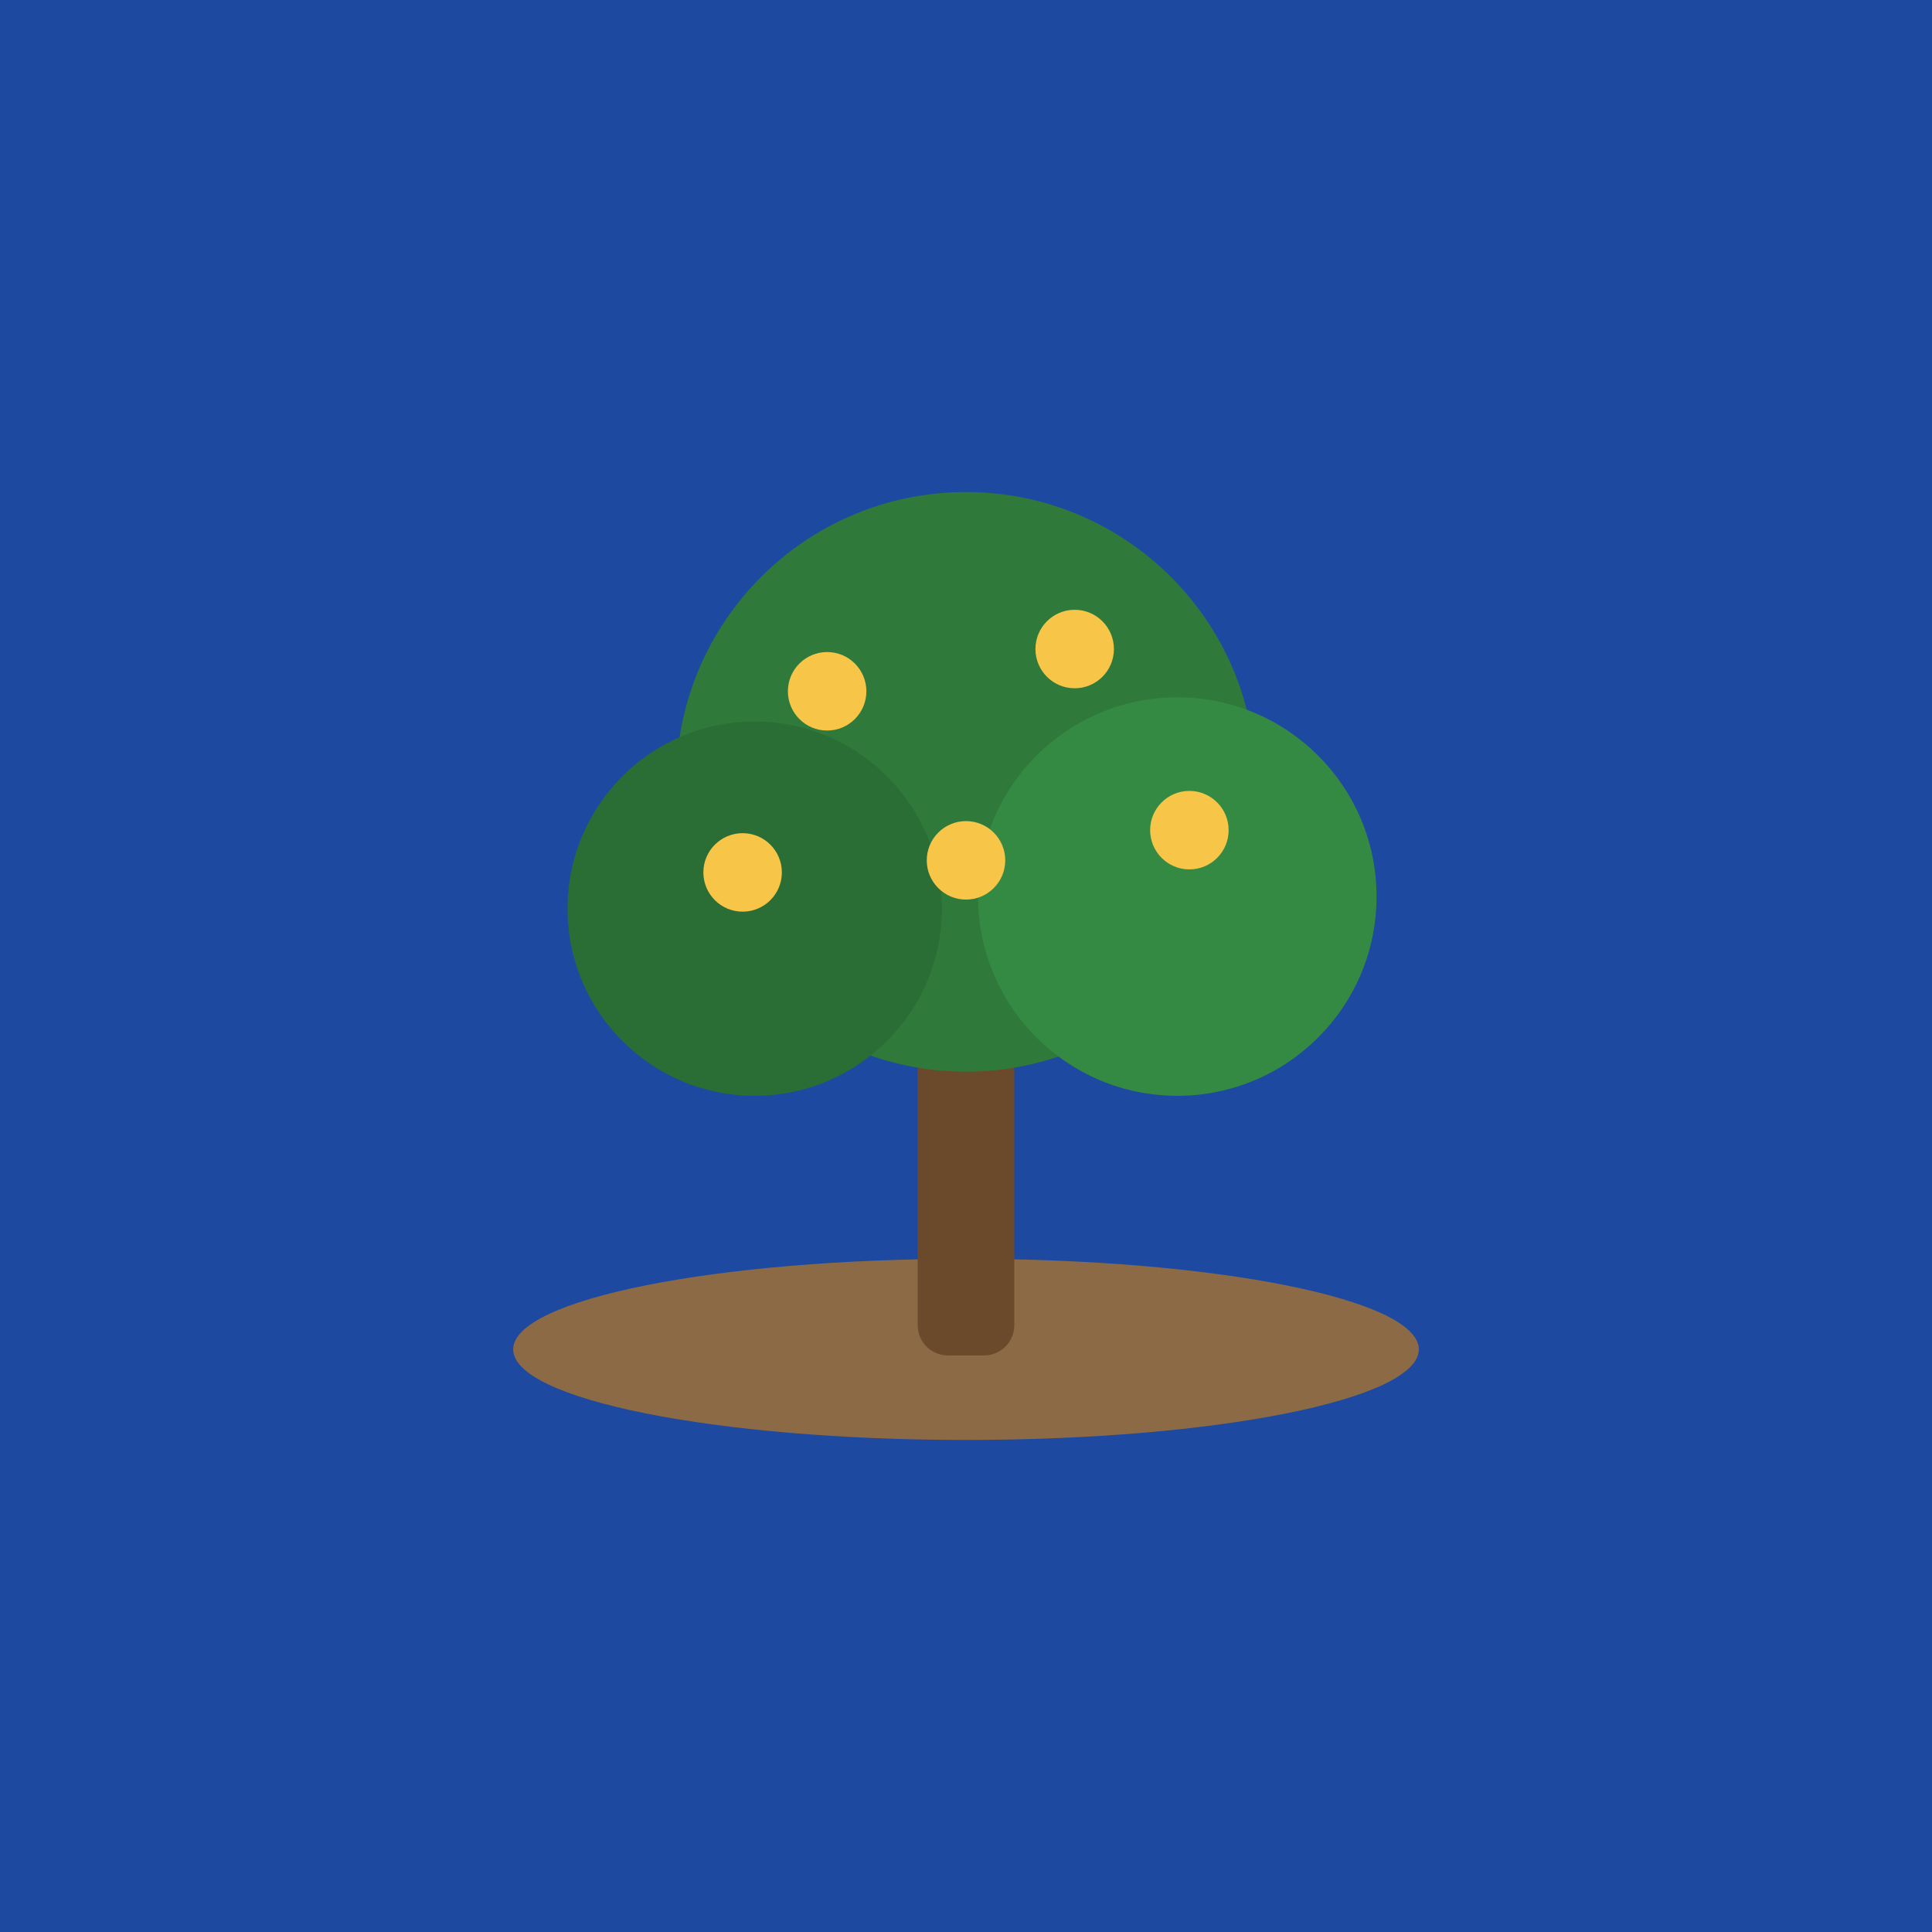
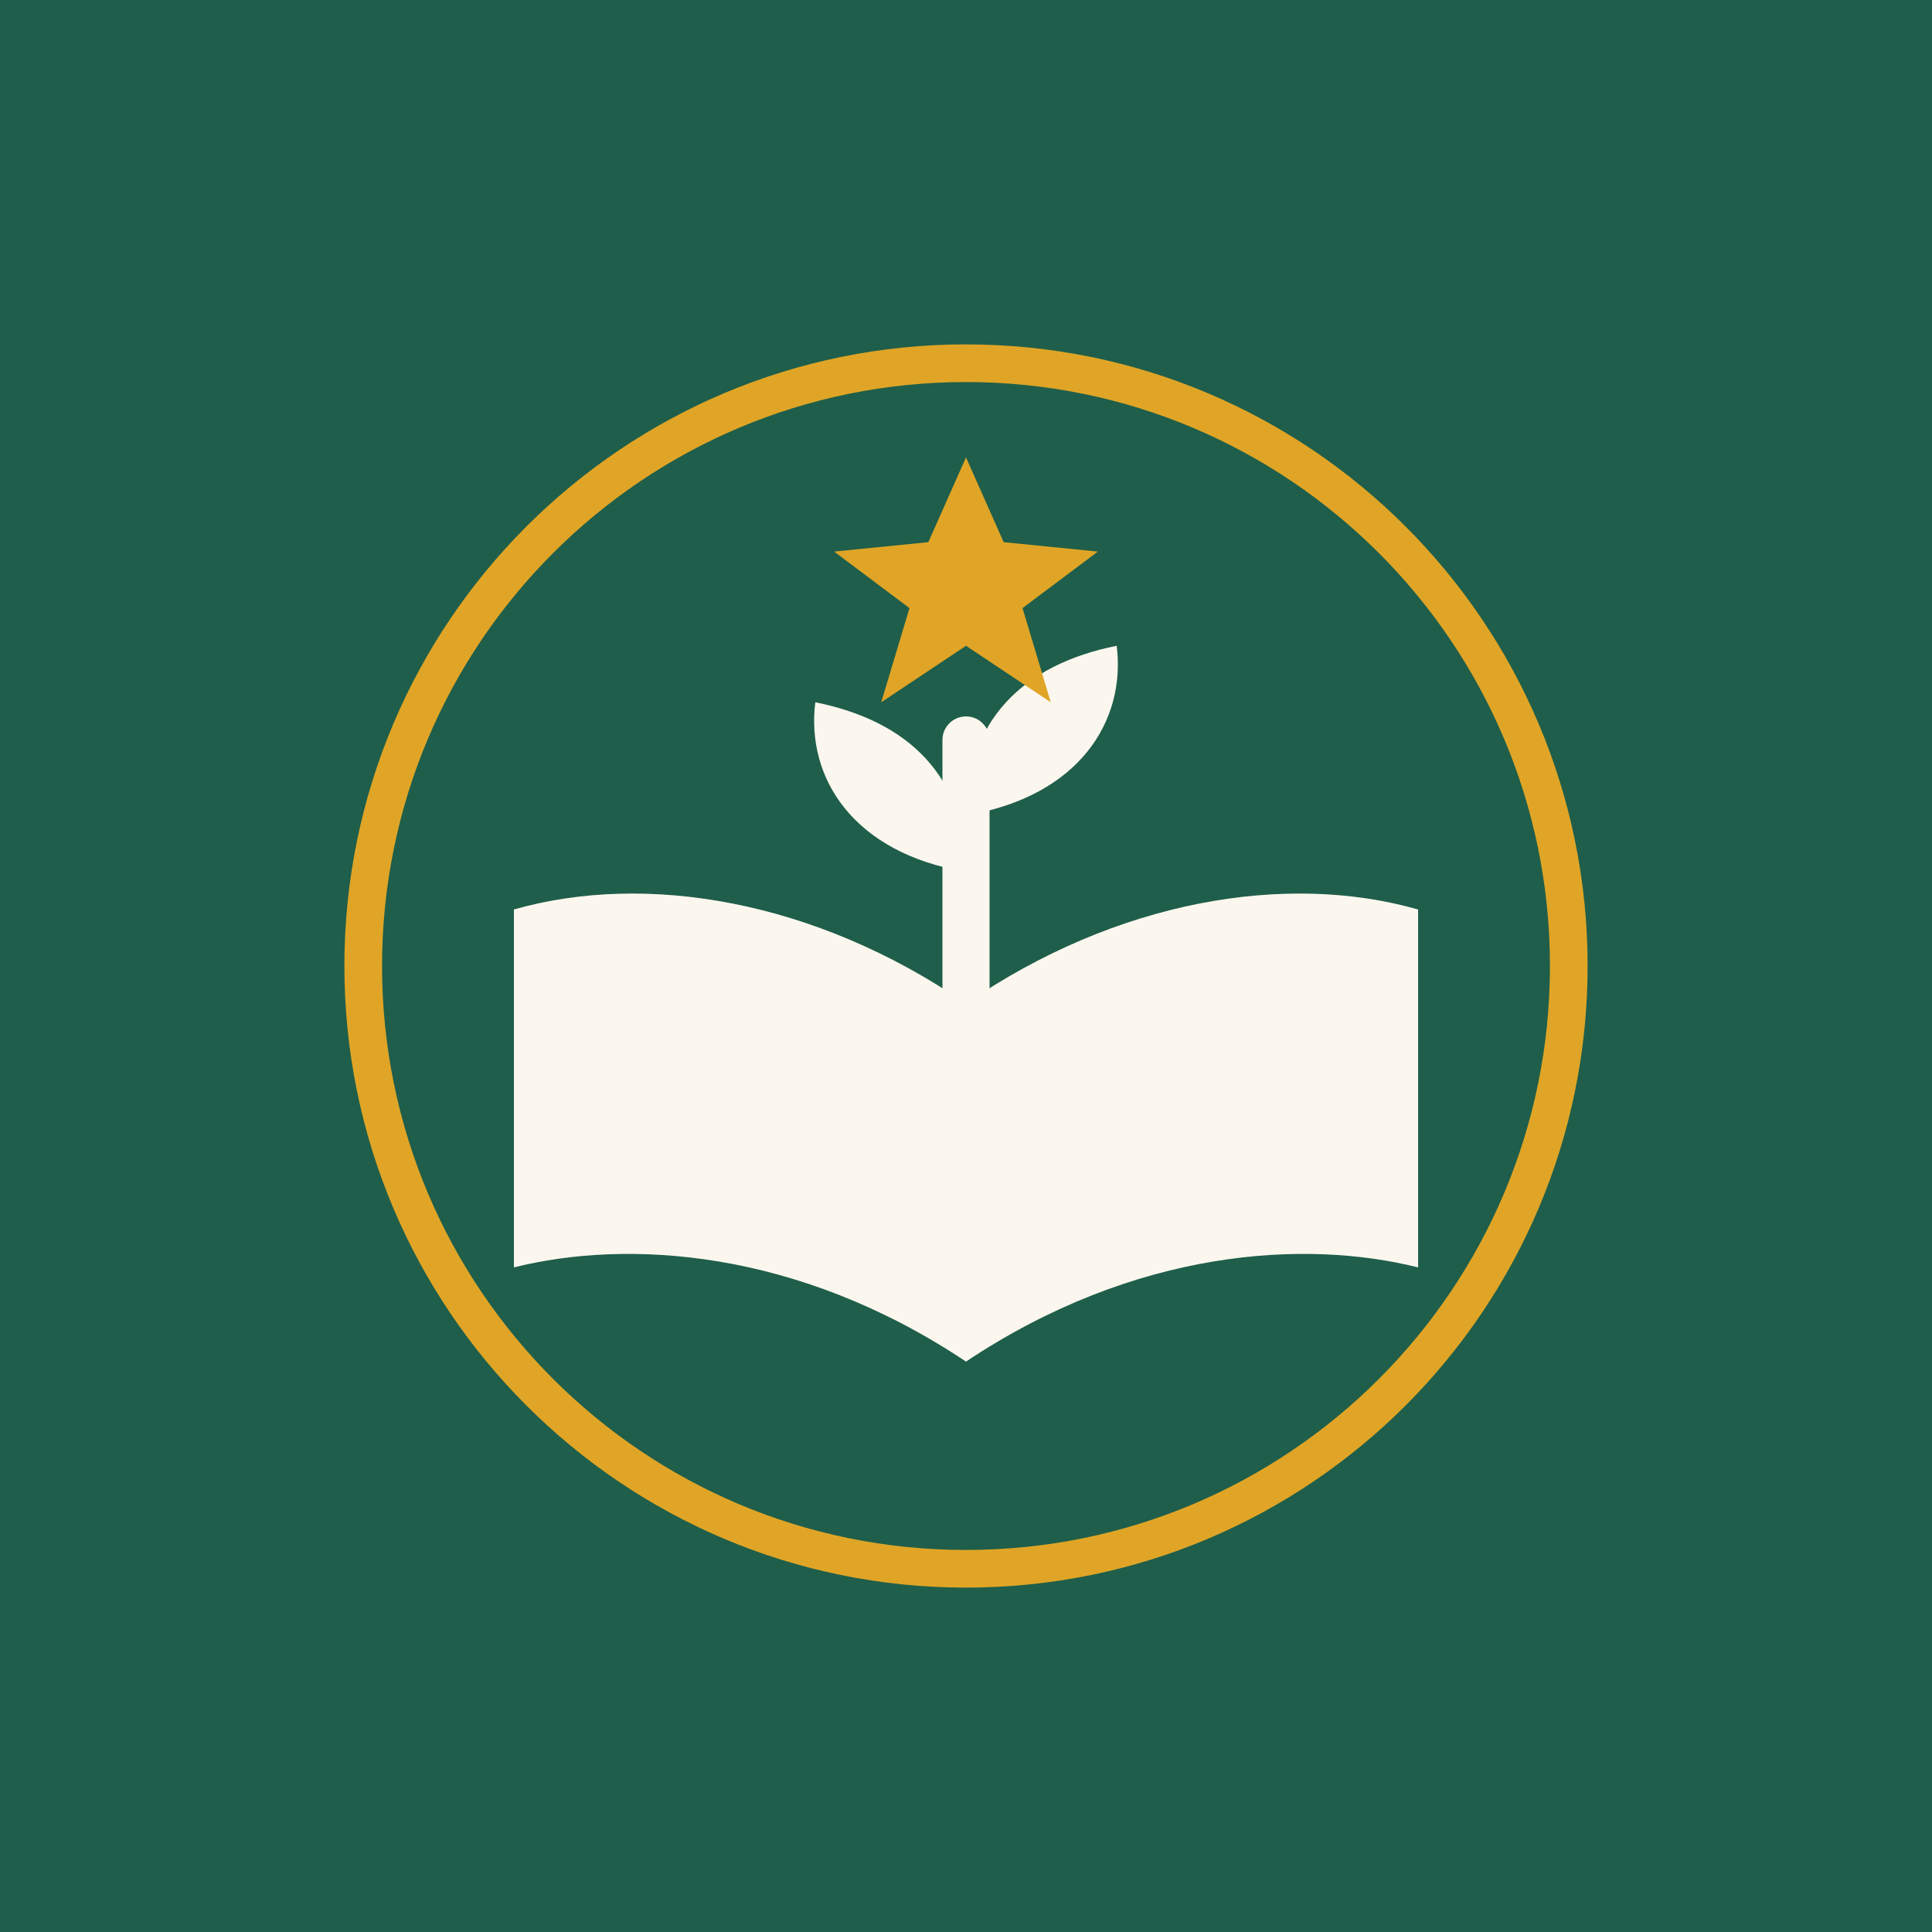
- <svg xmlns="http://www.w3.org/2000/svg" viewBox="0 0 512 512">
-   <rect width="512" height="512" fill="#1D4AA0" />
-   <g transform="translate(256 256) scale(0.8) translate(-256 -281)">
-     <ellipse cx="256" cy="408" rx="150" ry="30" fill="#8C6A45" />
-     <rect x="240" y="250" width="32" height="160" rx="10" fill="#6B4A2B" />
-     <circle cx="256" cy="220" r="96" fill="#2F7A3B" />
-     <circle cx="186" cy="262" r="62" fill="#2A6E35" />
-     <circle cx="326" cy="258" r="66" fill="#358A43" />
-     <g fill="#F7C548">
-       <circle cx="210" cy="190" r="13" />
-       <circle cx="292" cy="176" r="13" />
-       <circle cx="256" cy="246" r="13" />
-       <circle cx="330" cy="236" r="13" />
-       <circle cx="182" cy="250" r="13" />
-     </g>
+ <svg xmlns="http://www.w3.org/2000/svg" viewBox="0 0 160 160">
+   <rect width="160" height="160" fill="#1F5E4A" />
+   <g transform="translate(17.6 17.6) scale(0.78)">
+     <circle cx="80" cy="80" r="76" fill="#1F5E4A" />
+     <circle cx="80" cy="80" r="64" fill="none" stroke="#E0A526" stroke-width="4" />
+     <path d="M80 122 C62 110 44 109 32 112 L32 74 C46 70 64 73 80 84 Z" fill="#FBF7EE" />
+     <path d="M80 122 C98 110 116 109 128 112 L128 74 C114 70 96 73 80 84 Z" fill="#FBF7EE" />
+     <path d="M80 84 L80 56" stroke="#FBF7EE" stroke-width="5" stroke-linecap="round" />
+     <path d="M80 70 C68 68 63 60 64 52 C74 54 80 60 80 70 Z" fill="#FBF7EE" />
+     <path d="M80 64 C92 62 97 54 96 46 C86 48 80 54 80 64 Z" fill="#FBF7EE" />
+     <path d="M80 26 L84 35 L94 36 L86 42 L89 52 L80 46 L71 52 L74 42 L66 36 L76 35 Z" fill="#E0A526" />
  </g>
</svg>
